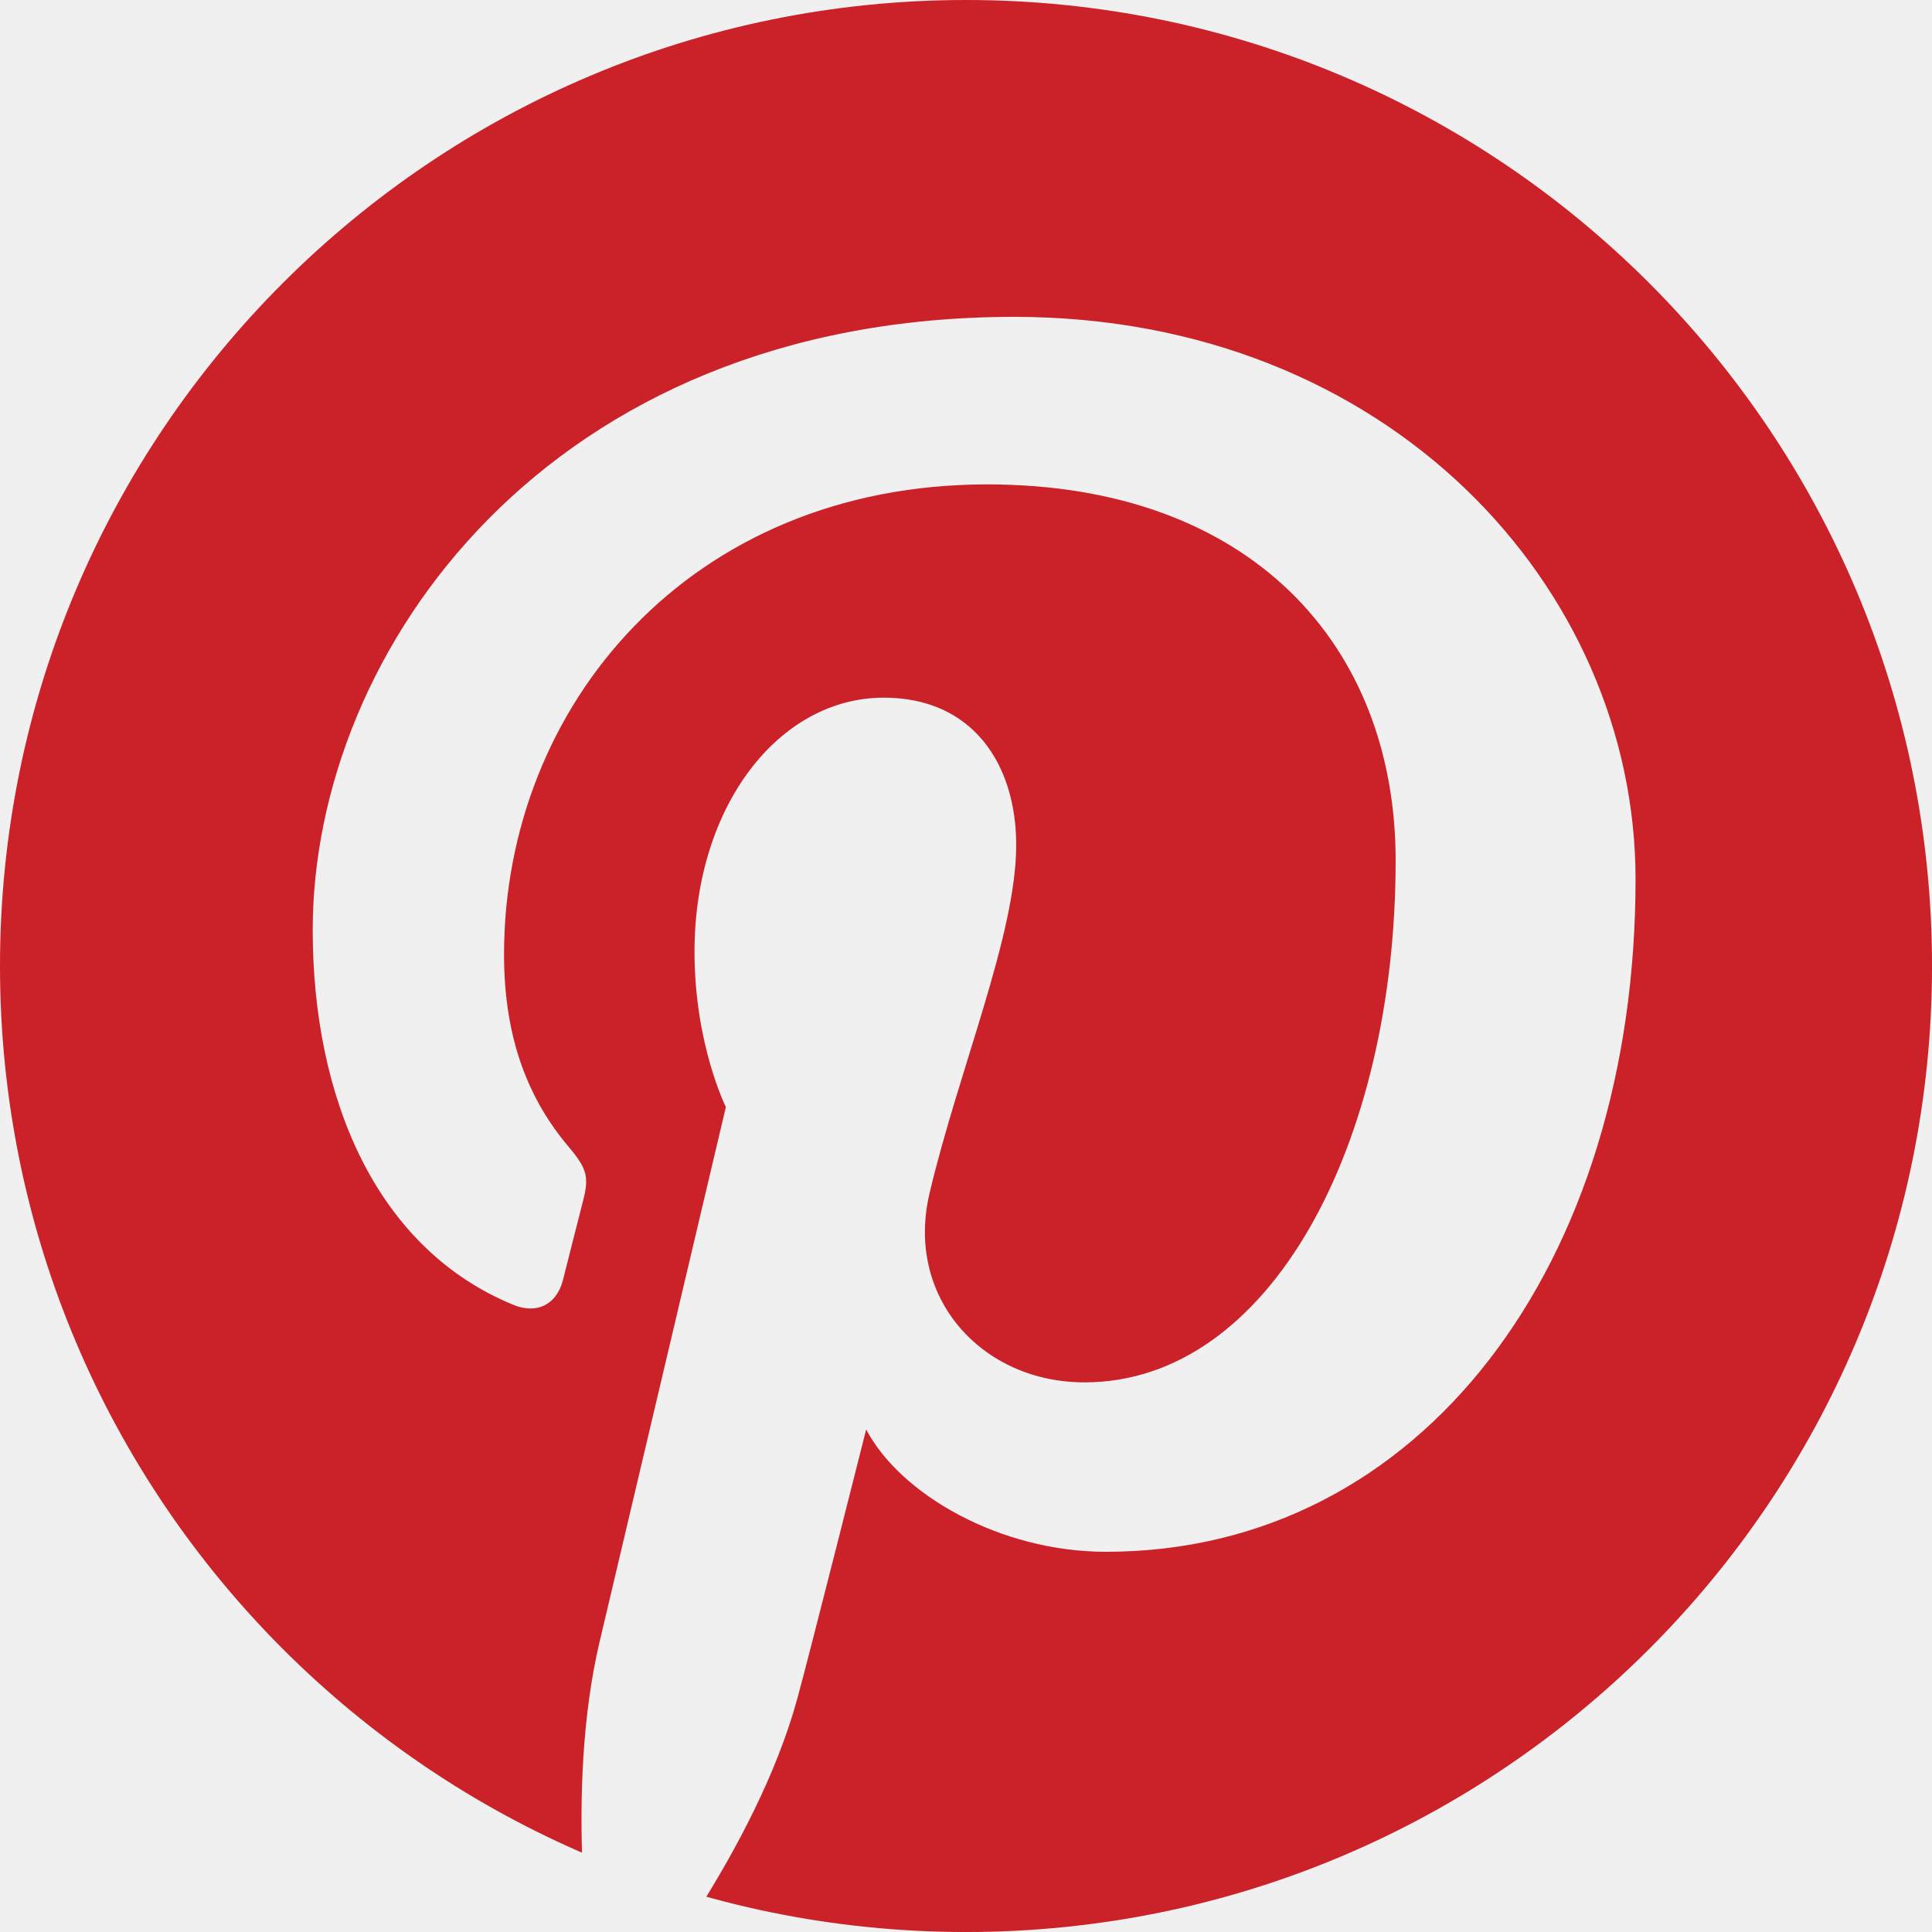
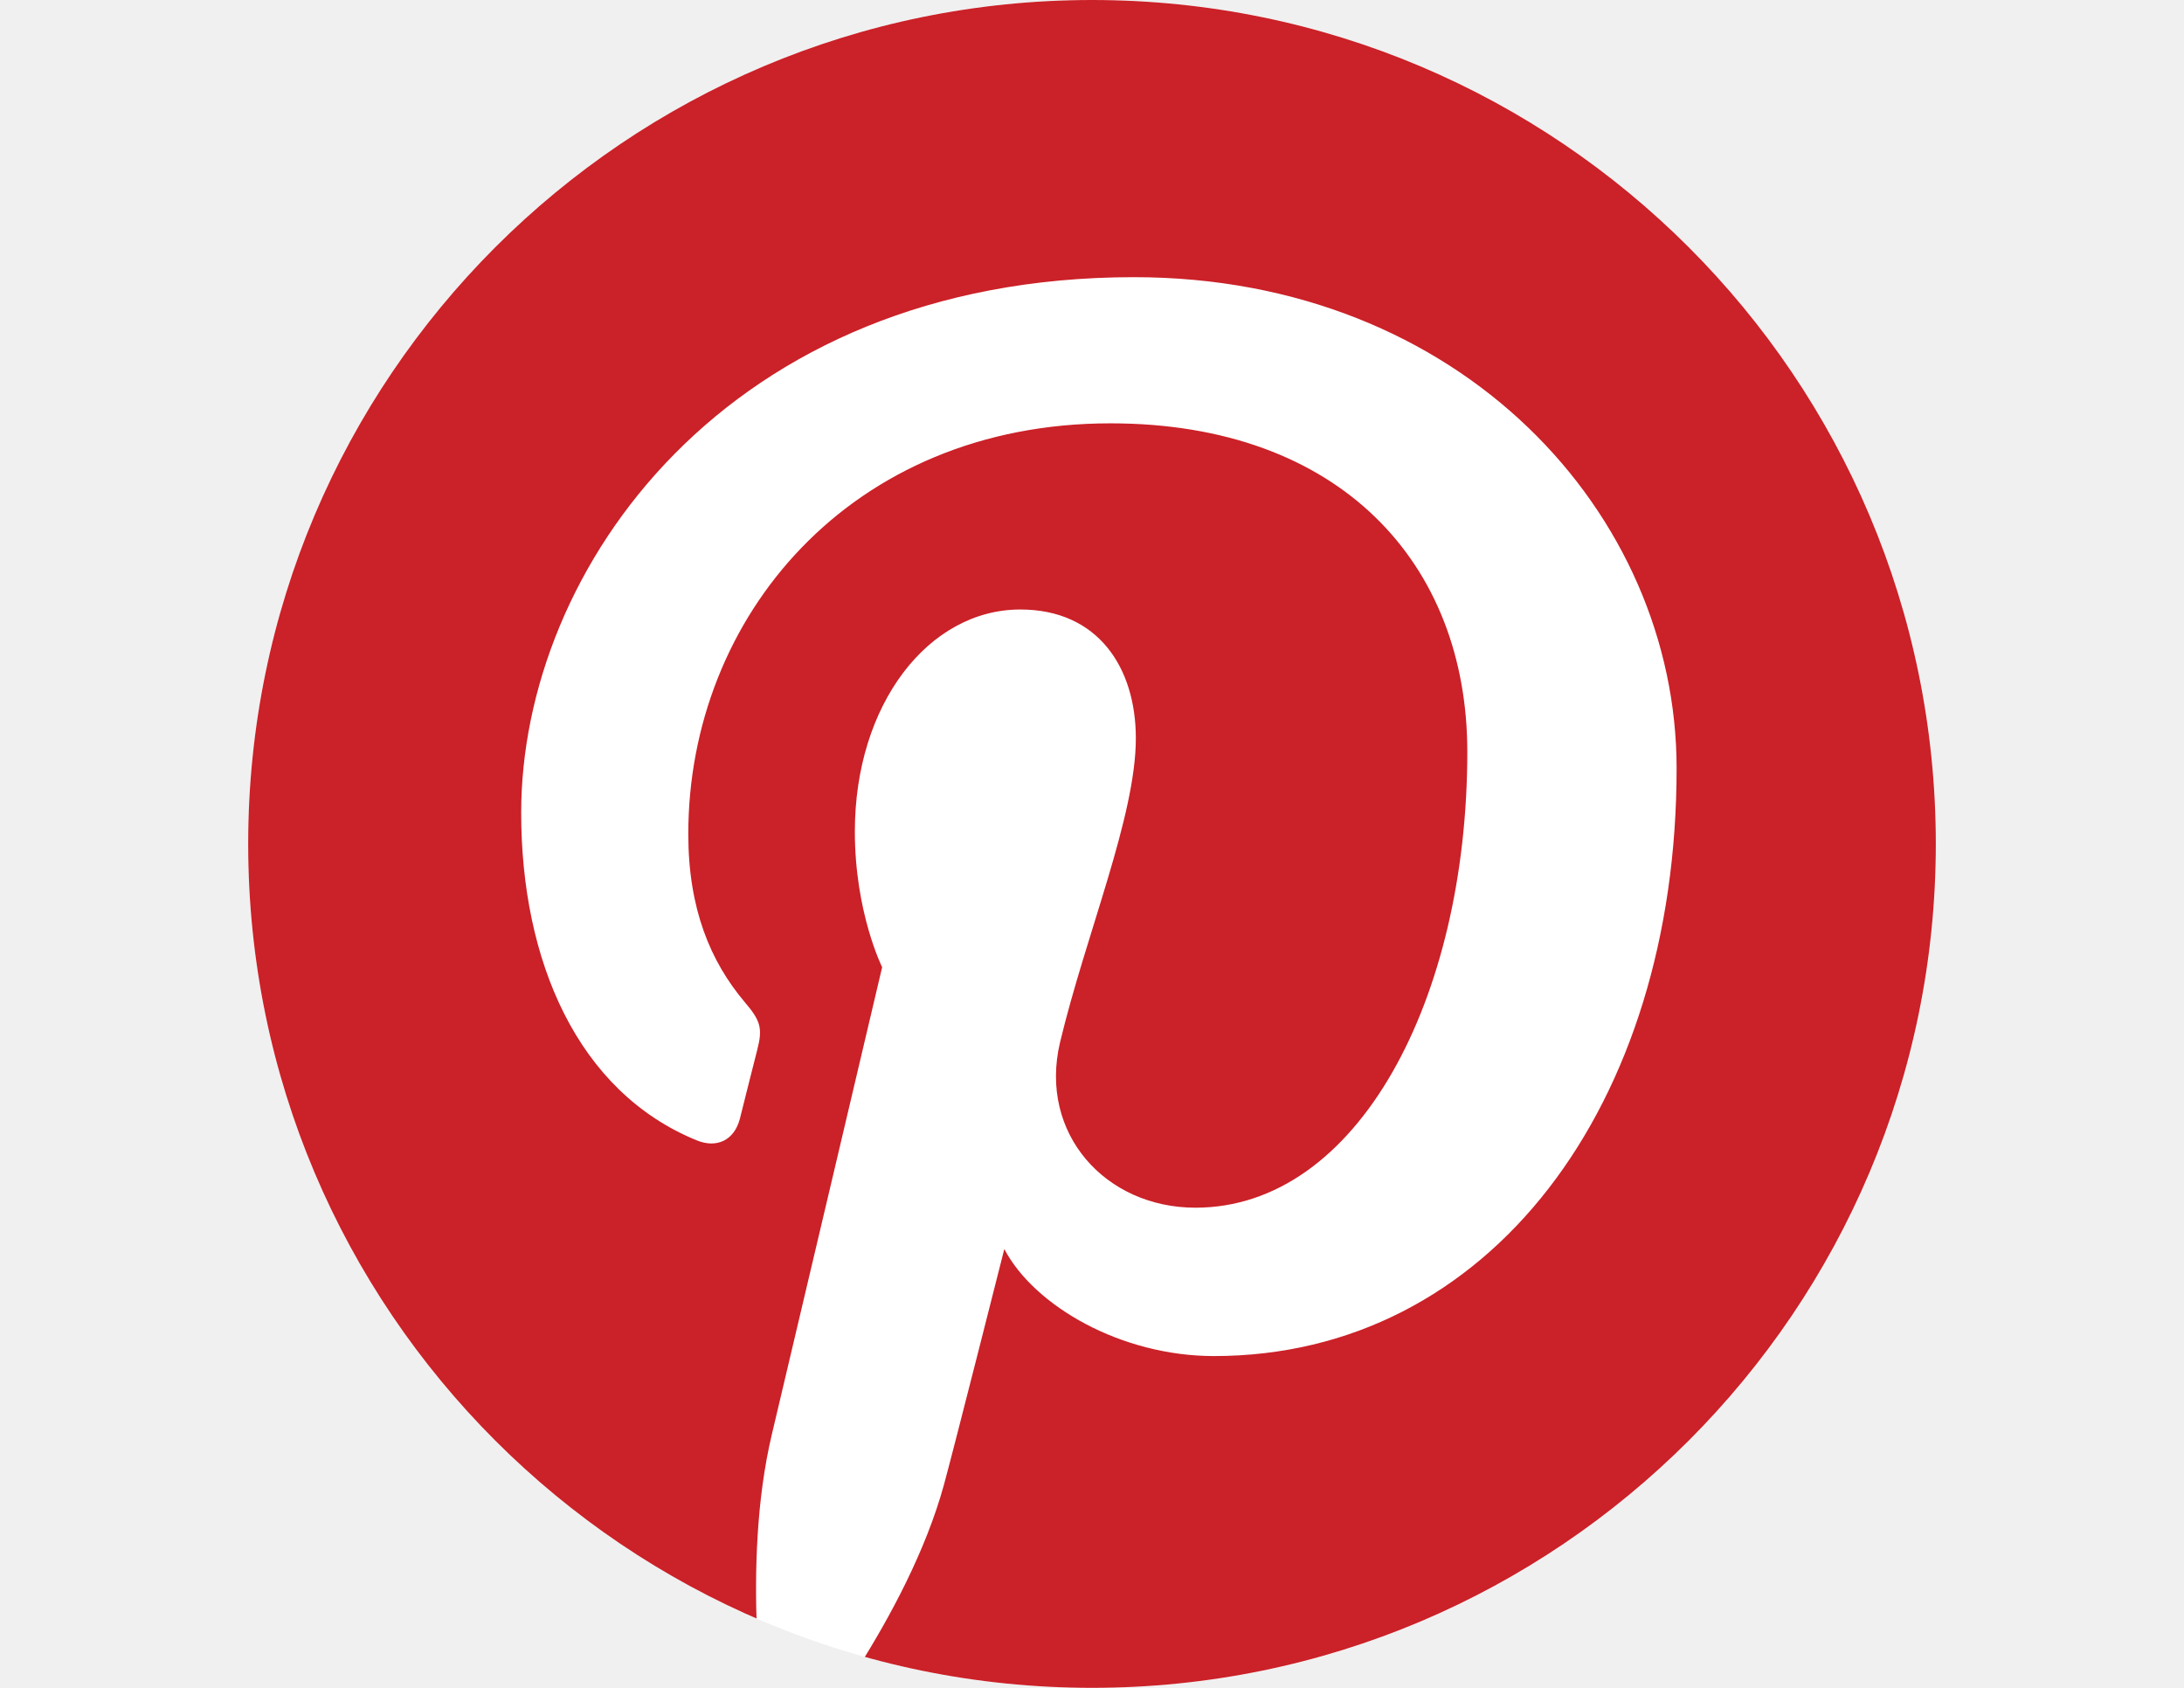
- <svg xmlns="http://www.w3.org/2000/svg" xmlns:xlink="http://www.w3.org/1999/xlink" version="1.1" id="Layer_1" x="0px" y="0px" viewBox="0 0 123.819 123.819" enable-background="new 0 0 123.819 123.819" xml:space="preserve">
+ <svg xmlns="http://www.w3.org/2000/svg" xmlns:xlink="http://www.w3.org/1999/xlink" version="1.1" id="Layer_1" x="0px" y="0px" viewBox="0 0 792 612" enable-background="new 0 0 792 612" xml:space="preserve">
+   <circle fill="#FFFFFF" cx="396" cy="306" r="306" />
  <g>
-     <defs>
-       <circle id="SVGID_85_" cx="61.91" cy="61.91" r="61.91" />
-     </defs>
-     <clipPath id="SVGID_1_">
-       <use xlink:href="#SVGID_85_" overflow="visible" />
-     </clipPath>
-     <g clip-path="url(#SVGID_1_)">
-       <path fill="#CB2128" d="M62.583-0.849c-34.739,0-62.904,28.163-62.904,62.903c0,25.757,15.489,47.885,37.652,57.614    c-0.177-4.392-0.032-9.665,1.095-14.444c1.209-5.107,8.094-34.276,8.094-34.276s-2.01-4.016-2.01-9.953    c0-9.321,5.403-16.283,12.131-16.283c5.722,0,8.486,4.298,8.486,9.443c0,5.752-3.668,14.355-5.555,22.324    c-1.576,6.673,3.346,12.115,9.928,12.115c11.918,0,19.945-15.307,19.945-33.444c0-13.786-9.286-24.105-26.174-24.105    c-19.081,0-30.968,14.23-30.968,30.124c0,5.48,1.616,9.345,4.147,12.337c1.164,1.375,1.325,1.928,0.904,3.506    c-0.302,1.157-0.995,3.944-1.281,5.048c-0.419,1.593-1.71,2.162-3.15,1.574c-8.789-3.588-12.882-13.212-12.882-24.032    c0-17.869,15.07-39.295,44.957-39.295c24.016,0,39.822,17.379,39.822,36.034c0,24.676-13.718,43.111-33.94,43.111    c-6.791,0-13.18-3.671-15.368-7.84c0,0-3.652,14.493-4.425,17.292c-1.333,4.85-3.944,9.697-6.331,13.475    c5.657,1.67,11.634,2.58,17.828,2.58c34.736,0,62.9-28.163,62.9-62.904C125.484,27.314,97.319-0.849,62.583-0.849L62.583-0.849z" />
+     <g>
+       <defs>
+         <circle id="SVGID_1_" cx="396" cy="306" r="306" />
+       </defs>
+       <clipPath id="SVGID_2_">
+         <use xlink:href="#SVGID_1_" overflow="visible" />
+       </clipPath>
+       <g clip-path="url(#SVGID_2_)">
+         <path fill="#CB2128" d="M399.3-4.2C227.6-4.2,88.4,135,88.4,306.7c0,127.3,76.6,236.7,186.1,284.8c-0.9-21.7-0.2-47.8,5.4-71.4     c6-25.2,40-169.4,40-169.4s-9.9-19.8-9.9-49.2c0-46.1,26.7-80.5,60-80.5c28.3,0,41.9,21.2,41.9,46.7c0,28.4-18.1,71-27.5,110.3     c-7.8,33,16.5,59.9,49.1,59.9c58.9,0,98.6-75.7,98.6-165.3c0-68.1-45.9-119.1-129.4-119.1c-94.3,0-153.1,70.3-153.1,148.9     c0,27.1,8,46.2,20.5,61c5.8,6.8,6.5,9.5,4.5,17.3c-1.5,5.7-4.9,19.5-6.3,25c-2.1,7.9-8.5,10.7-15.6,7.8     c-43.4-17.7-63.7-65.3-63.7-118.8c0-88.3,74.5-194.2,222.2-194.2c118.7,0,196.8,85.9,196.8,178.1c0,122-67.8,213.1-167.8,213.1     c-33.6,0-65.1-18.1-76-38.8c0,0-18.1,71.6-21.9,85.5c-6.6,24-19.5,47.9-31.3,66.6c28,8.3,57.5,12.8,88.1,12.8     c171.7,0,310.9-139.2,310.9-310.9C710.2,135,571-4.2,399.3-4.2L399.3-4.2z" />
+       </g>
    </g>
  </g>
-   <g>
- </g>
-   <g>
- </g>
-   <g>
- </g>
-   <g>
- </g>
-   <g>
- </g>
-   <g>
- </g>
</svg>
